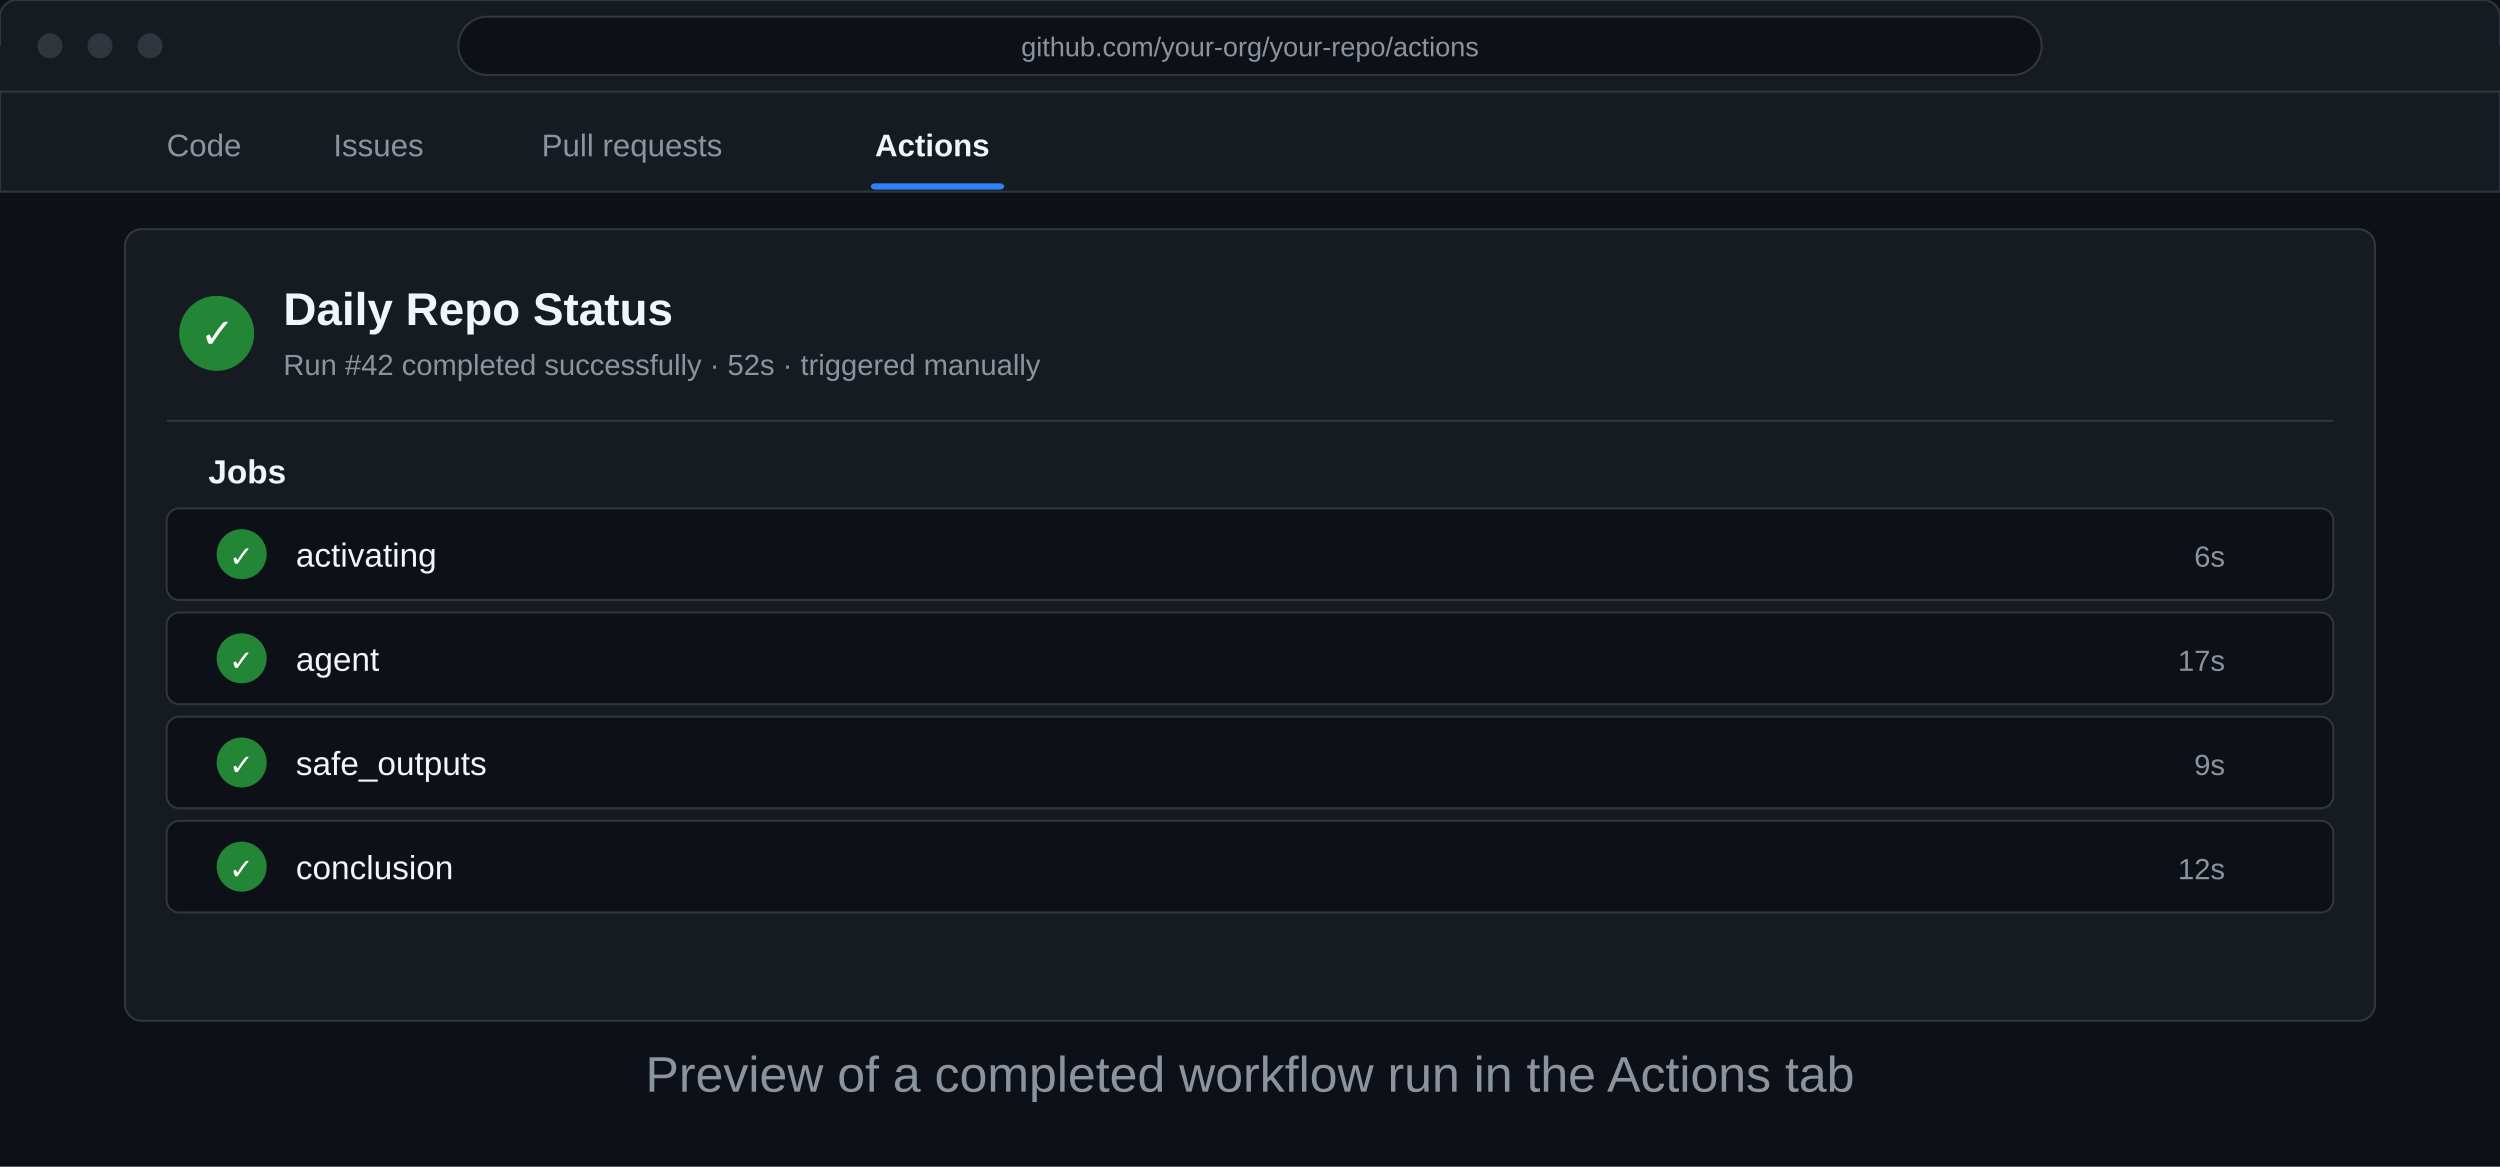
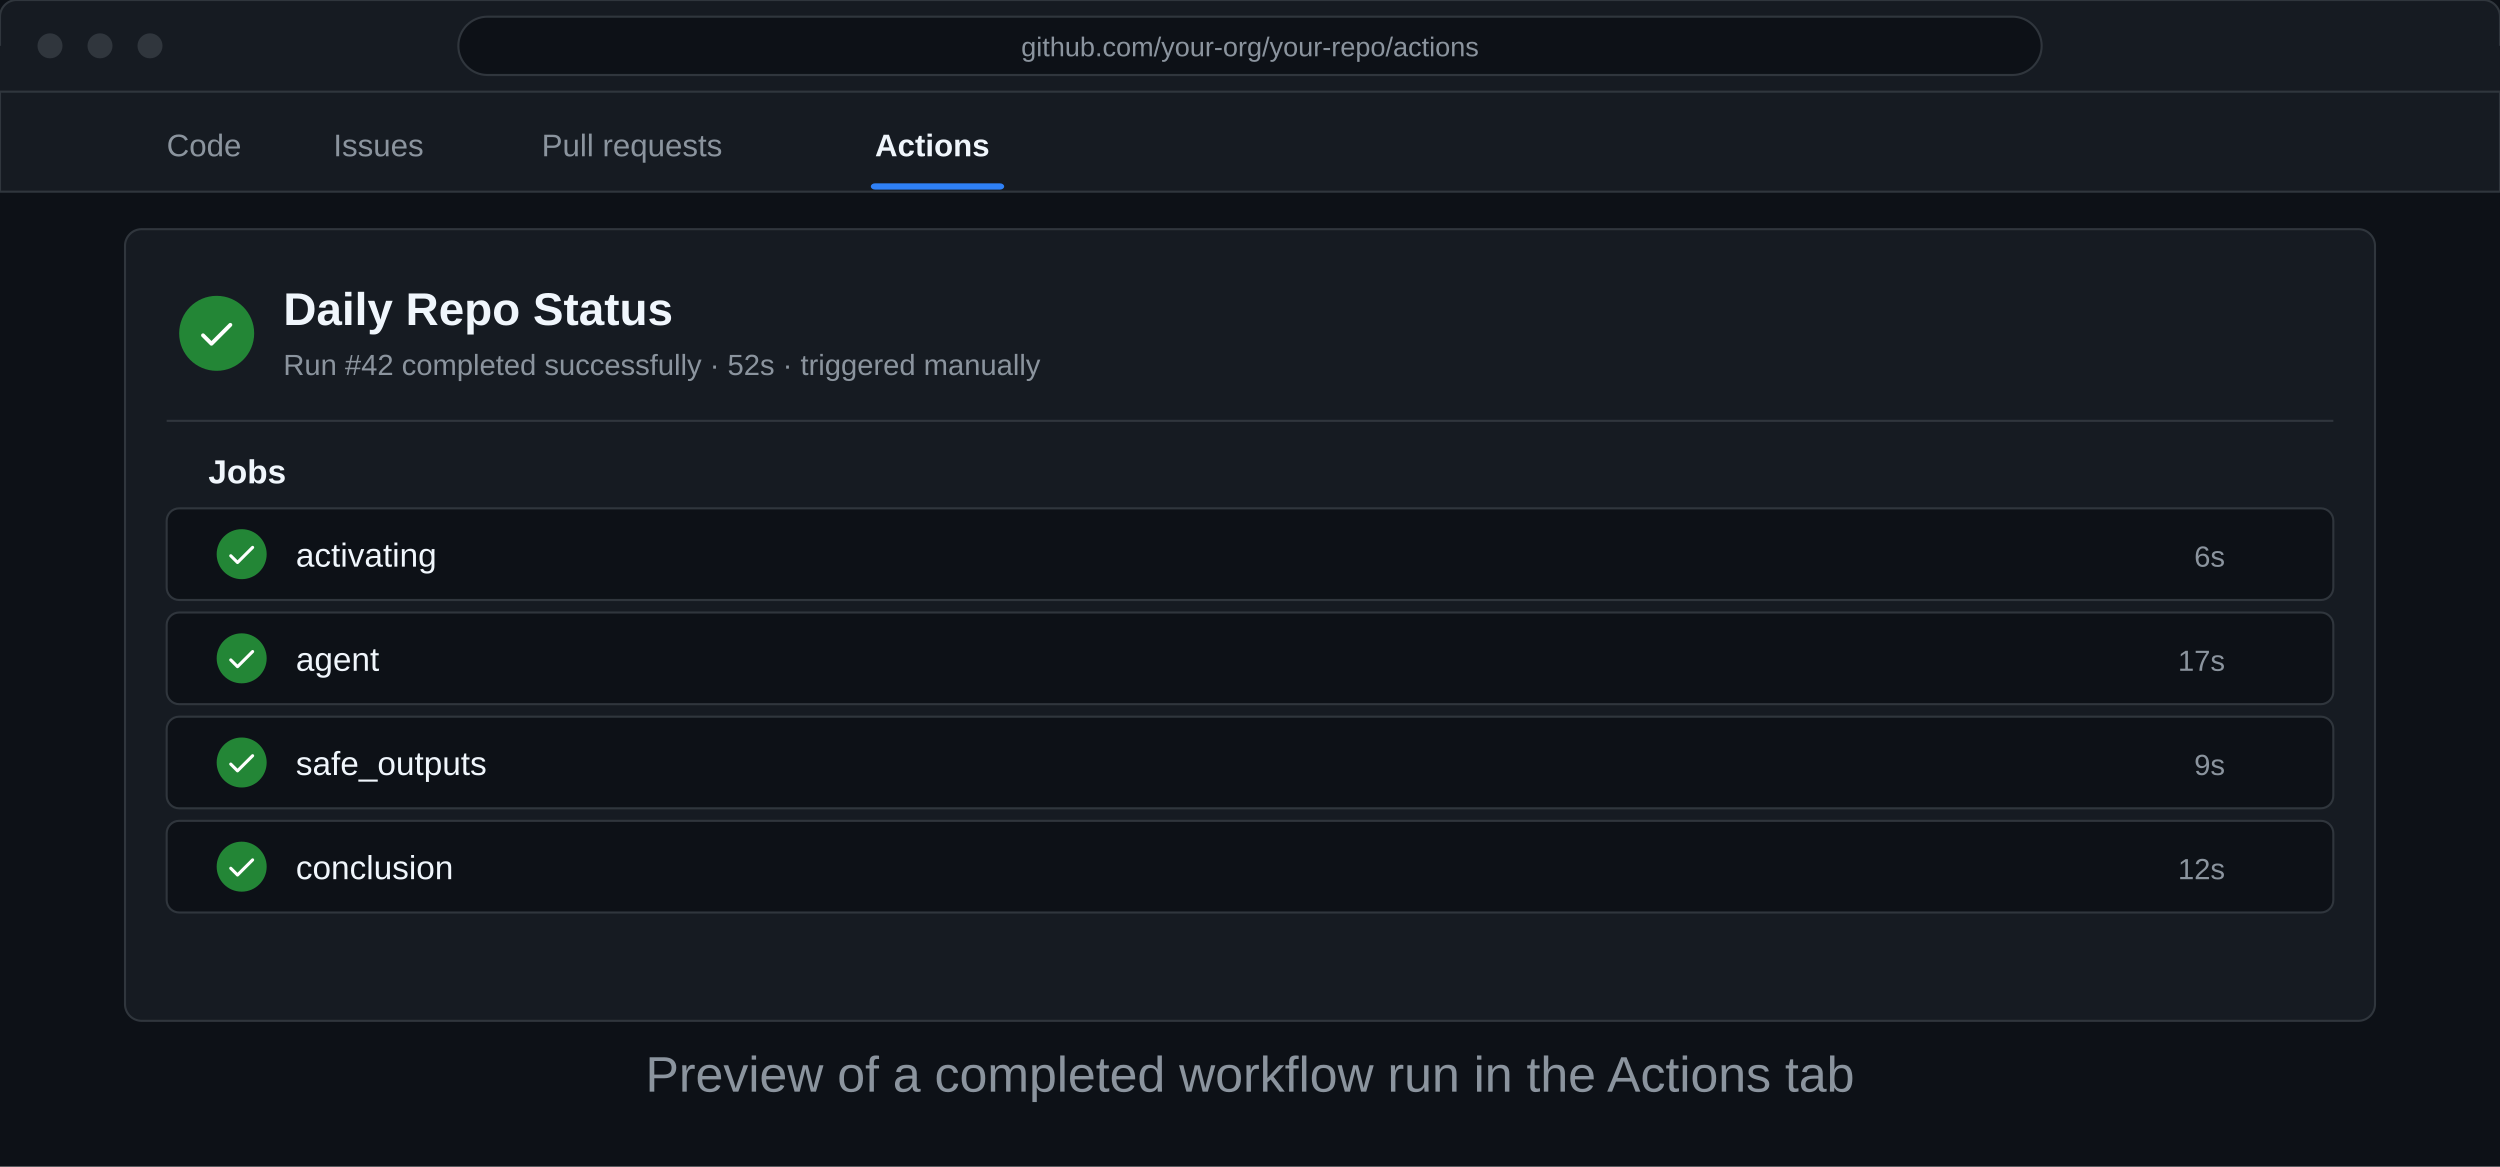
<svg xmlns="http://www.w3.org/2000/svg" viewBox="0 0 1200 560" width="1200" height="560" role="img" aria-label="Preview of a completed workflow run in the Actions tab">
  <rect width="1200" height="560" fill="#0d1117" />
  <rect x="0" y="0" width="1200" height="44" rx="8" fill="#161b22" stroke="#30363d" stroke-width="1" />
  <rect x="0" y="22" width="1200" height="22" fill="#161b22" />
  <circle cx="24" cy="22" r="6" fill="#30363d" />
  <circle cx="48" cy="22" r="6" fill="#30363d" />
  <circle cx="72" cy="22" r="6" fill="#30363d" />
  <rect x="220" y="8" width="760" height="28" rx="14" fill="#0d1117" stroke="#30363d" stroke-width="1" />
  <text x="600" y="27" font-family="Arial, sans-serif" font-size="13" fill="#8b949e" text-anchor="middle">github.com/your-org/your-repo/actions</text>
  <rect x="0" y="44" width="1200" height="48" fill="#161b22" stroke="#30363d" stroke-width="1" />
  <text x="80" y="75" font-family="Arial, sans-serif" font-size="15" fill="#8b949e">Code</text>
  <text x="160" y="75" font-family="Arial, sans-serif" font-size="15" fill="#8b949e">Issues</text>
  <text x="260" y="75" font-family="Arial, sans-serif" font-size="15" fill="#8b949e">Pull requests</text>
  <text x="420" y="75" font-family="Arial, sans-serif" font-size="15" fill="#f0f6fc" font-weight="bold">Actions</text>
  <rect x="418" y="88" width="64" height="3" fill="#2f81f7" rx="2" />
  <rect x="60" y="110" width="1080" height="380" rx="8" fill="#161b22" stroke="#30363d" stroke-width="1" />
  <circle cx="104" cy="160" r="18" fill="#238636" />
-   <text x="96" y="167" font-family="Arial, sans-serif" font-size="20" font-weight="bold" fill="#ffffff">✓</text>
+   <path d="M13.78 4.22a.75.75 0 0 1 0 1.06l-7.25 7.25a.75.75 0 0 1-1.06 0L2.22 9.28a.75.75 0 0 1 1.06-1.06L6 10.94l6.72-6.72a.75.75 0 0 1 1.06 0Z" fill="#ffffff" transform="translate(94 150) scale(1.25)" />
  <text x="136" y="156" font-family="Arial, sans-serif" font-size="22" font-weight="bold" fill="#f0f6fc">Daily Repo Status</text>
  <text x="136" y="180" font-family="Arial, sans-serif" font-size="14" fill="#8b949e">Run #42 completed successfully · 52s · triggered manually</text>
  <line x1="80" y1="202" x2="1120" y2="202" stroke="#30363d" stroke-width="1" />
  <text x="100" y="232" font-family="Arial, sans-serif" font-size="16" font-weight="bold" fill="#f0f6fc">Jobs</text>
  <rect x="80" y="244" width="1040" height="44" rx="6" fill="#0d1117" stroke="#30363d" stroke-width="1" />
  <circle cx="116" cy="266" r="12" fill="#238636" />
-   <text x="110" y="272" font-family="Arial, sans-serif" font-size="14" font-weight="bold" fill="#ffffff">✓</text>
+   <path d="M13.78 4.22a.75.75 0 0 1 0 1.06l-7.25 7.25a.75.75 0 0 1-1.06 0L2.22 9.28a.75.75 0 0 1 1.06-1.06L6 10.94l6.72-6.72a.75.75 0 0 1 1.06 0Z" fill="#ffffff" transform="translate(108 258)" />
  <text x="142" y="272" font-family="Arial, sans-serif" font-size="16" fill="#f0f6fc">activating</text>
  <text x="1068" y="272" font-family="Arial, sans-serif" font-size="14" fill="#8b949e" text-anchor="end">6s</text>
  <rect x="80" y="294" width="1040" height="44" rx="6" fill="#0d1117" stroke="#30363d" stroke-width="1" />
  <circle cx="116" cy="316" r="12" fill="#238636" />
-   <text x="110" y="322" font-family="Arial, sans-serif" font-size="14" font-weight="bold" fill="#ffffff">✓</text>
+   <path d="M13.78 4.22a.75.75 0 0 1 0 1.06l-7.25 7.25a.75.75 0 0 1-1.06 0L2.22 9.28a.75.75 0 0 1 1.06-1.06L6 10.94l6.72-6.72a.75.75 0 0 1 1.06 0Z" fill="#ffffff" transform="translate(108 308)" />
  <text x="142" y="322" font-family="Arial, sans-serif" font-size="16" fill="#f0f6fc">agent</text>
  <text x="1068" y="322" font-family="Arial, sans-serif" font-size="14" fill="#8b949e" text-anchor="end">17s</text>
  <rect x="80" y="344" width="1040" height="44" rx="6" fill="#0d1117" stroke="#30363d" stroke-width="1" />
  <circle cx="116" cy="366" r="12" fill="#238636" />
-   <text x="110" y="372" font-family="Arial, sans-serif" font-size="14" font-weight="bold" fill="#ffffff">✓</text>
+   <path d="M13.78 4.22a.75.75 0 0 1 0 1.06l-7.25 7.25a.75.75 0 0 1-1.06 0L2.22 9.28a.75.75 0 0 1 1.06-1.06L6 10.94l6.72-6.72a.75.75 0 0 1 1.06 0Z" fill="#ffffff" transform="translate(108 358)" />
  <text x="142" y="372" font-family="Arial, sans-serif" font-size="16" fill="#f0f6fc">safe_outputs</text>
  <text x="1068" y="372" font-family="Arial, sans-serif" font-size="14" fill="#8b949e" text-anchor="end">9s</text>
  <rect x="80" y="394" width="1040" height="44" rx="6" fill="#0d1117" stroke="#30363d" stroke-width="1" />
  <circle cx="116" cy="416" r="12" fill="#238636" />
-   <text x="110" y="422" font-family="Arial, sans-serif" font-size="14" font-weight="bold" fill="#ffffff">✓</text>
+   <path d="M13.78 4.22a.75.75 0 0 1 0 1.06l-7.25 7.25a.75.75 0 0 1-1.06 0L2.22 9.28a.75.75 0 0 1 1.06-1.06L6 10.94l6.72-6.72a.75.75 0 0 1 1.06 0Z" fill="#ffffff" transform="translate(108 408)" />
  <text x="142" y="422" font-family="Arial, sans-serif" font-size="16" fill="#f0f6fc">conclusion</text>
  <text x="1068" y="422" font-family="Arial, sans-serif" font-size="14" fill="#8b949e" text-anchor="end">12s</text>
  <text x="600" y="524" text-anchor="middle" font-family="Arial, sans-serif" font-size="24" fill="#8b949e">Preview of a completed workflow run in the Actions tab</text>
</svg>
